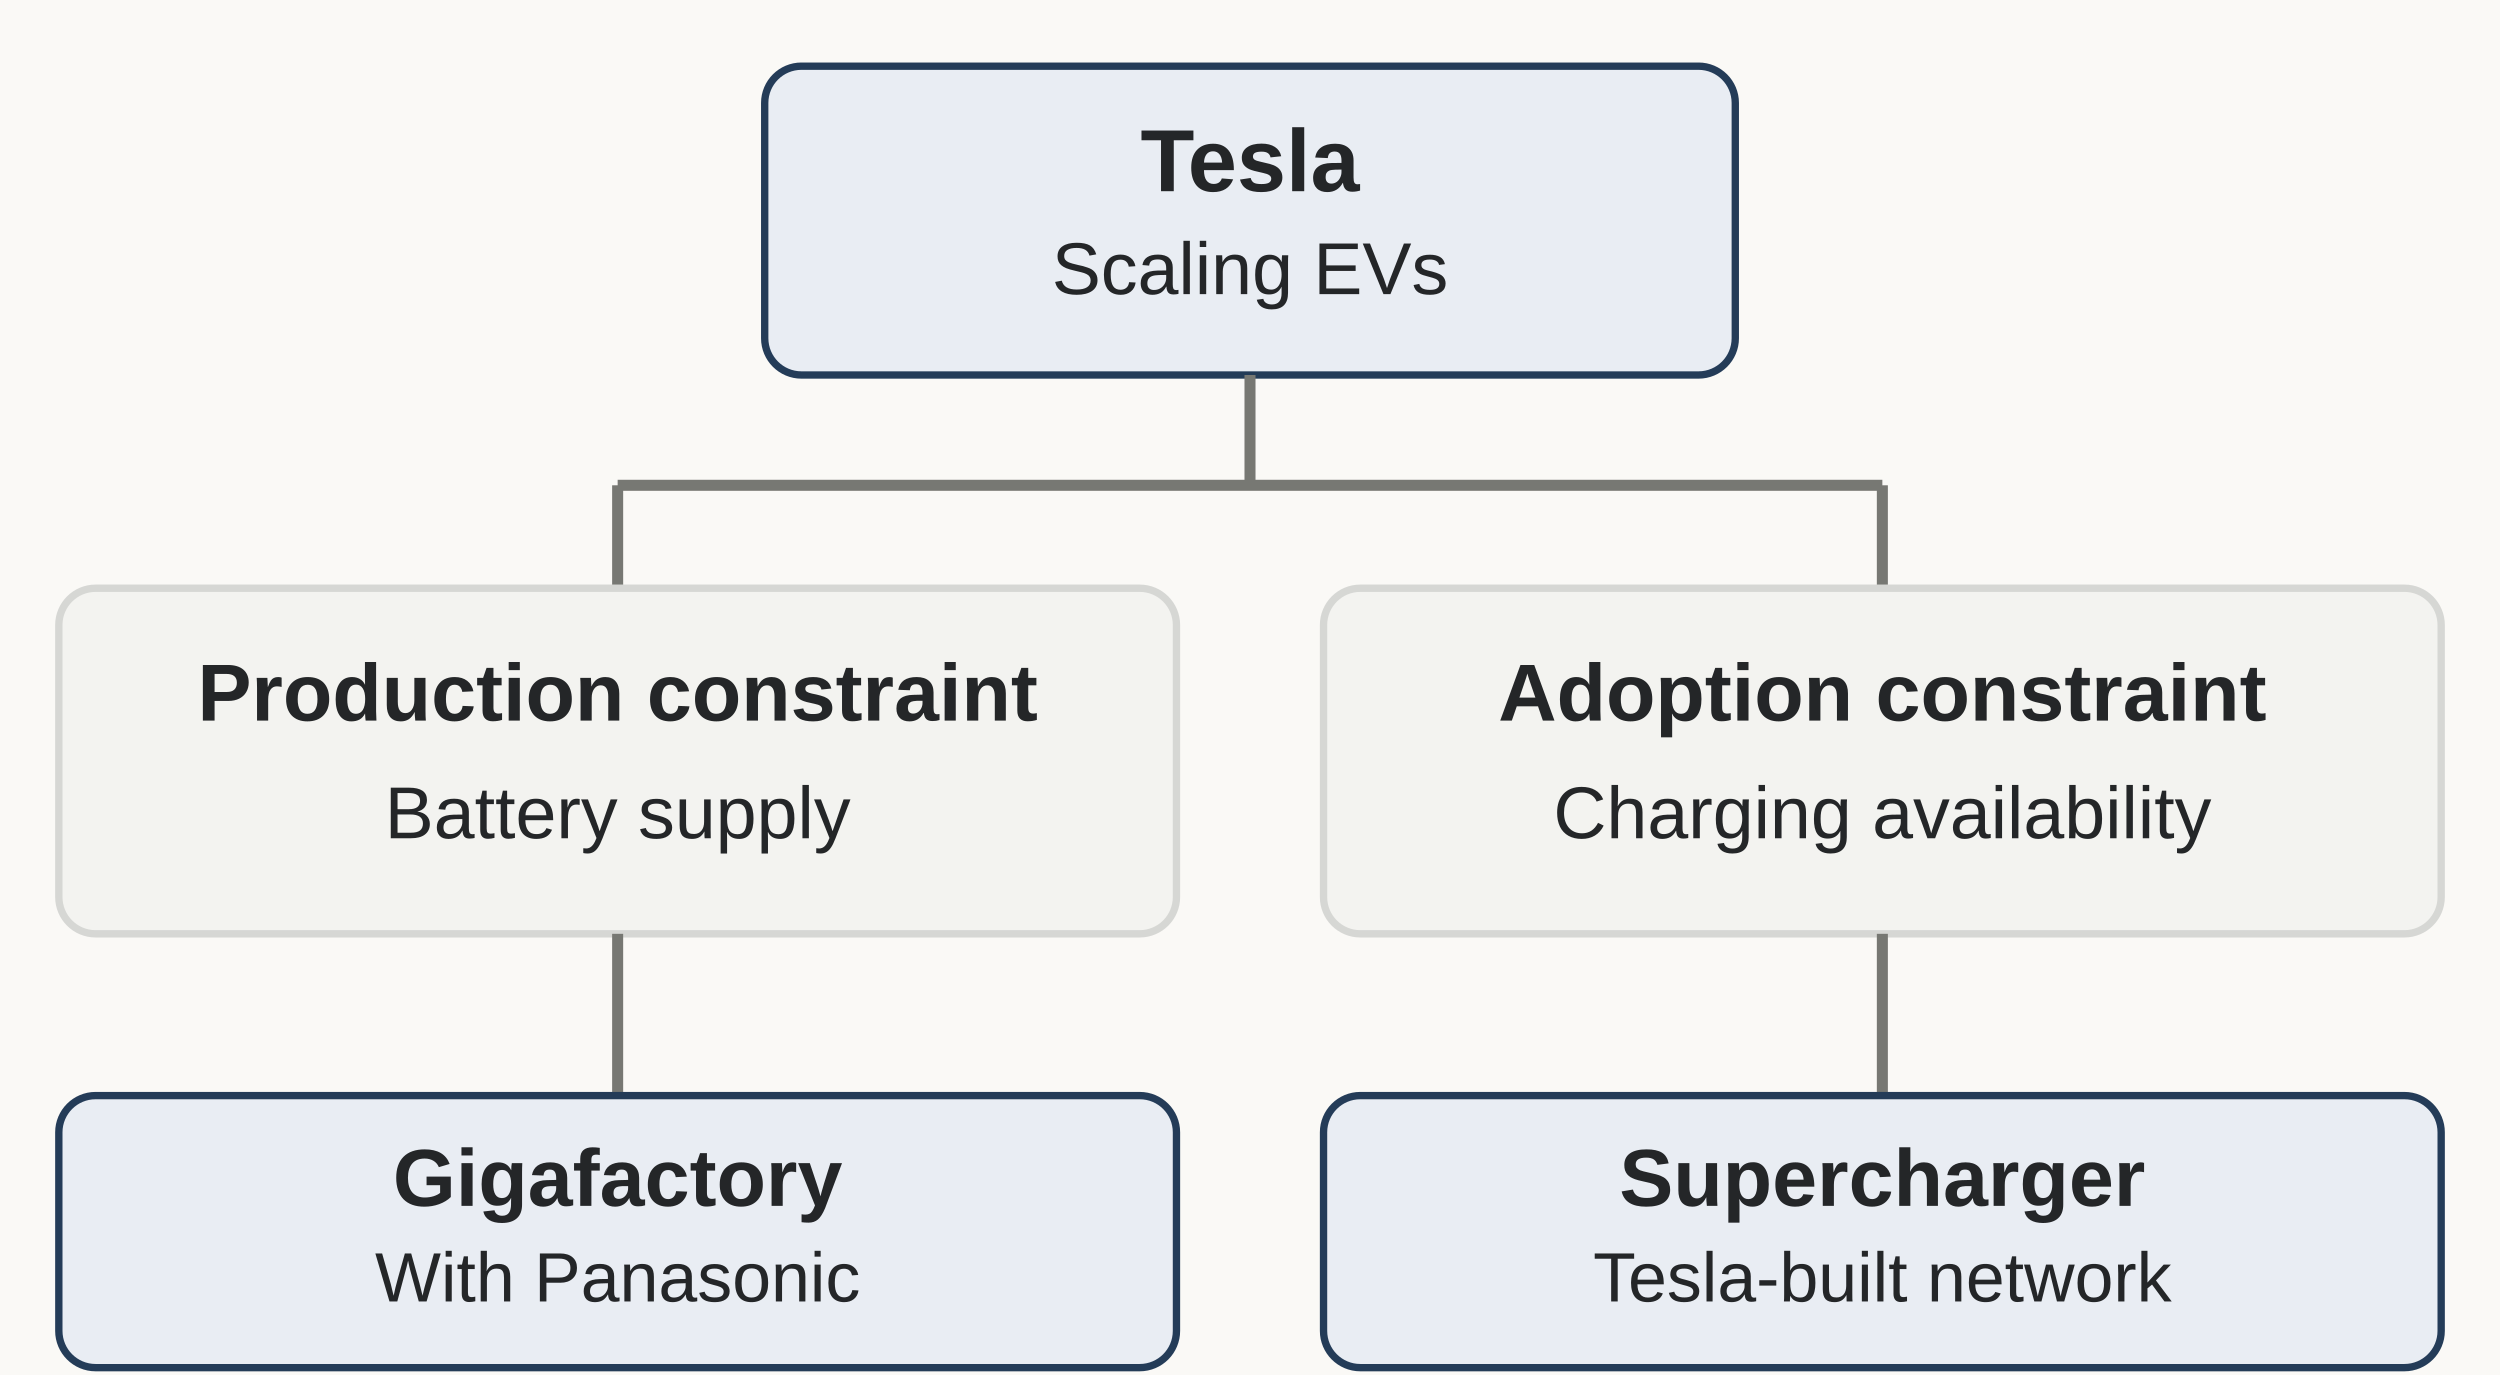
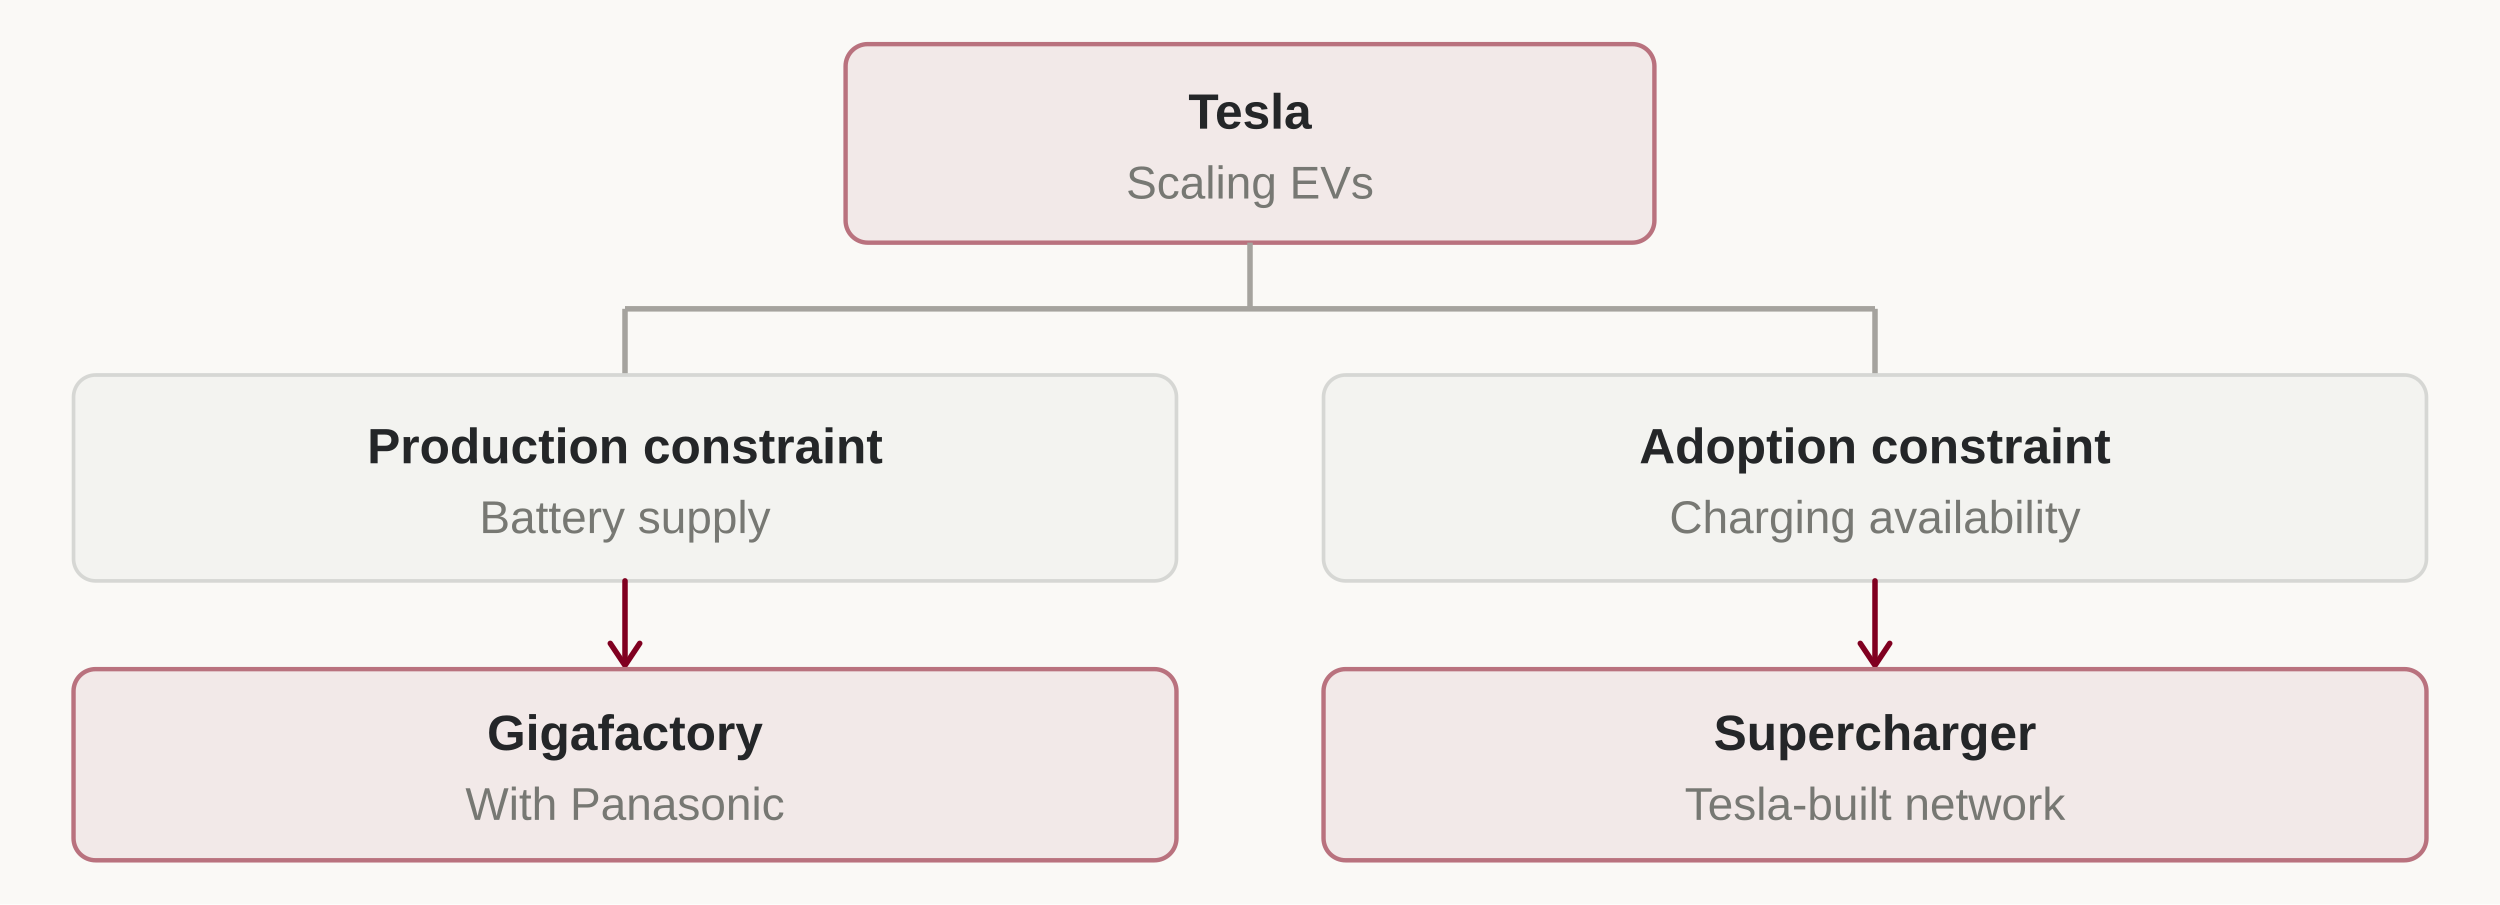
- <svg xmlns="http://www.w3.org/2000/svg" viewBox="0 0 340 187" width="1020" height="561">
-   <style>text{font-family:Geist,-apple-system,BlinkMacSystemFont,'Segoe UI',Arial,sans-serif;fill:#242628}.muted{fill:#777873}.accent{fill:#243C58}.box{fill:#F3F3F0;stroke:#D6D7D4;stroke-width:1}.em{fill:#E9EDF3;stroke:#243C58;stroke-width:1}.line{stroke:#777873;stroke-width:1.5;fill:none}.navy{stroke:#243C58;stroke-width:1.5;fill:none}</style>
-   <rect width="340" height="187" fill="#FAF9F6" />
-   <rect x="104" y="9" width="132" height="42" rx="5" class="em" />
-   <text x="170" y="26" font-size="12" font-weight="600" class="" text-anchor="middle">Tesla</text>
-   <text x="170" y="40" font-size="10" font-weight="400" class="" text-anchor="middle">Scaling EVs</text>
-   <path d="M170 51 V66 M84 66 H256 M84 66 V80 M256 66 V80" class="line" />
-   <rect x="8" y="80" width="152" height="47" rx="5" class="box" />
-   <rect x="180" y="80" width="152" height="47" rx="5" class="box" />
-   <text x="84" y="98" font-size="11" font-weight="600" class="" text-anchor="middle">Production constraint</text>
-   <text x="84" y="114" font-size="10" font-weight="400" class="" text-anchor="middle">Battery supply</text>
-   <text x="256" y="98" font-size="11" font-weight="600" class="" text-anchor="middle">Adoption constraint</text>
-   <text x="256" y="114" font-size="10" font-weight="400" class="" text-anchor="middle">Charging availability</text>
-   <path d="M84 127 V149 M256 127 V149" class="line" />
-   <rect x="8" y="149" width="152" height="37" rx="5" class="em" />
-   <rect x="180" y="149" width="152" height="37" rx="5" class="em" />
-   <text x="84" y="164" font-size="11" font-weight="600" class="" text-anchor="middle">Gigafactory</text>
-   <text x="84" y="177" font-size="9.5" font-weight="400" class="" text-anchor="middle">With Panasonic</text>
-   <text x="256" y="164" font-size="11" font-weight="600" class="" text-anchor="middle">Supercharger</text>
-   <text x="256" y="177" font-size="9.5" font-weight="400" class="" text-anchor="middle">Tesla-built network</text>
+ <svg xmlns="http://www.w3.org/2000/svg" viewBox="0 0 680 246" width="1360" height="492">
+   <style>text{font-family:Geist,-apple-system,BlinkMacSystemFont,'Segoe UI',Arial,sans-serif;fill:#242628}.t{font-size:16.5px;font-weight:600}.h{font-size:14.5px;font-weight:600}.b{font-size:13.5px;font-weight:600}.s{font-size:12.5px}.muted{fill:#777873}.accent{fill:#800020}.box{fill:#F3F3F0;stroke:#D6D7D4;stroke-width:1}.em{fill:#F2E9E8;stroke:#B9727E;stroke-width:1.2}.chip{fill:#EEDCDC}.line{stroke:#A5A39E;stroke-width:1.5;fill:none}.acc{stroke:#800020;stroke-width:1.5;fill:none;stroke-linecap:round;stroke-linejoin:round}.dash{stroke-dasharray:4 3}</style>
+   <rect width="680" height="246" fill="#FAF9F6" />
+   <rect x="230" y="12" width="220" height="54" rx="6" class="em" />
+   <text x="340.0" y="35.0" class="b" text-anchor="middle">Tesla</text>
+   <text x="340.0" y="54.0" class="s muted" text-anchor="middle">Scaling EVs</text>
+   <path d="M340 66 V84 M170 84 H510 M170 84 V102 M510 84 V102" class="line" />
+   <rect x="20" y="102" width="300" height="56" rx="6" class="box" />
+   <text x="170.0" y="126.0" class="b" text-anchor="middle">Production constraint</text>
+   <text x="170.0" y="145.0" class="s muted" text-anchor="middle">Battery supply</text>
+   <rect x="360" y="102" width="300" height="56" rx="6" class="box" />
+   <text x="510.0" y="126.0" class="b" text-anchor="middle">Adoption constraint</text>
+   <text x="510.0" y="145.0" class="s muted" text-anchor="middle">Charging availability</text>
+   <path d="M170 158 V180 M510 158 V180" class="acc" />
+   <path d="M166 175 L170 181 L174 175" class="acc" />
+   <path d="M506 175 L510 181 L514 175" class="acc" />
+   <rect x="20" y="182" width="300" height="52" rx="6" class="em" />
+   <text x="170.0" y="204.0" class="b" text-anchor="middle">Gigafactory</text>
+   <text x="170.0" y="223.0" class="s muted" text-anchor="middle">With Panasonic</text>
+   <rect x="360" y="182" width="300" height="52" rx="6" class="em" />
+   <text x="510.0" y="204.0" class="b" text-anchor="middle">Supercharger</text>
+   <text x="510.0" y="223.0" class="s muted" text-anchor="middle">Tesla-built network</text>
</svg>
